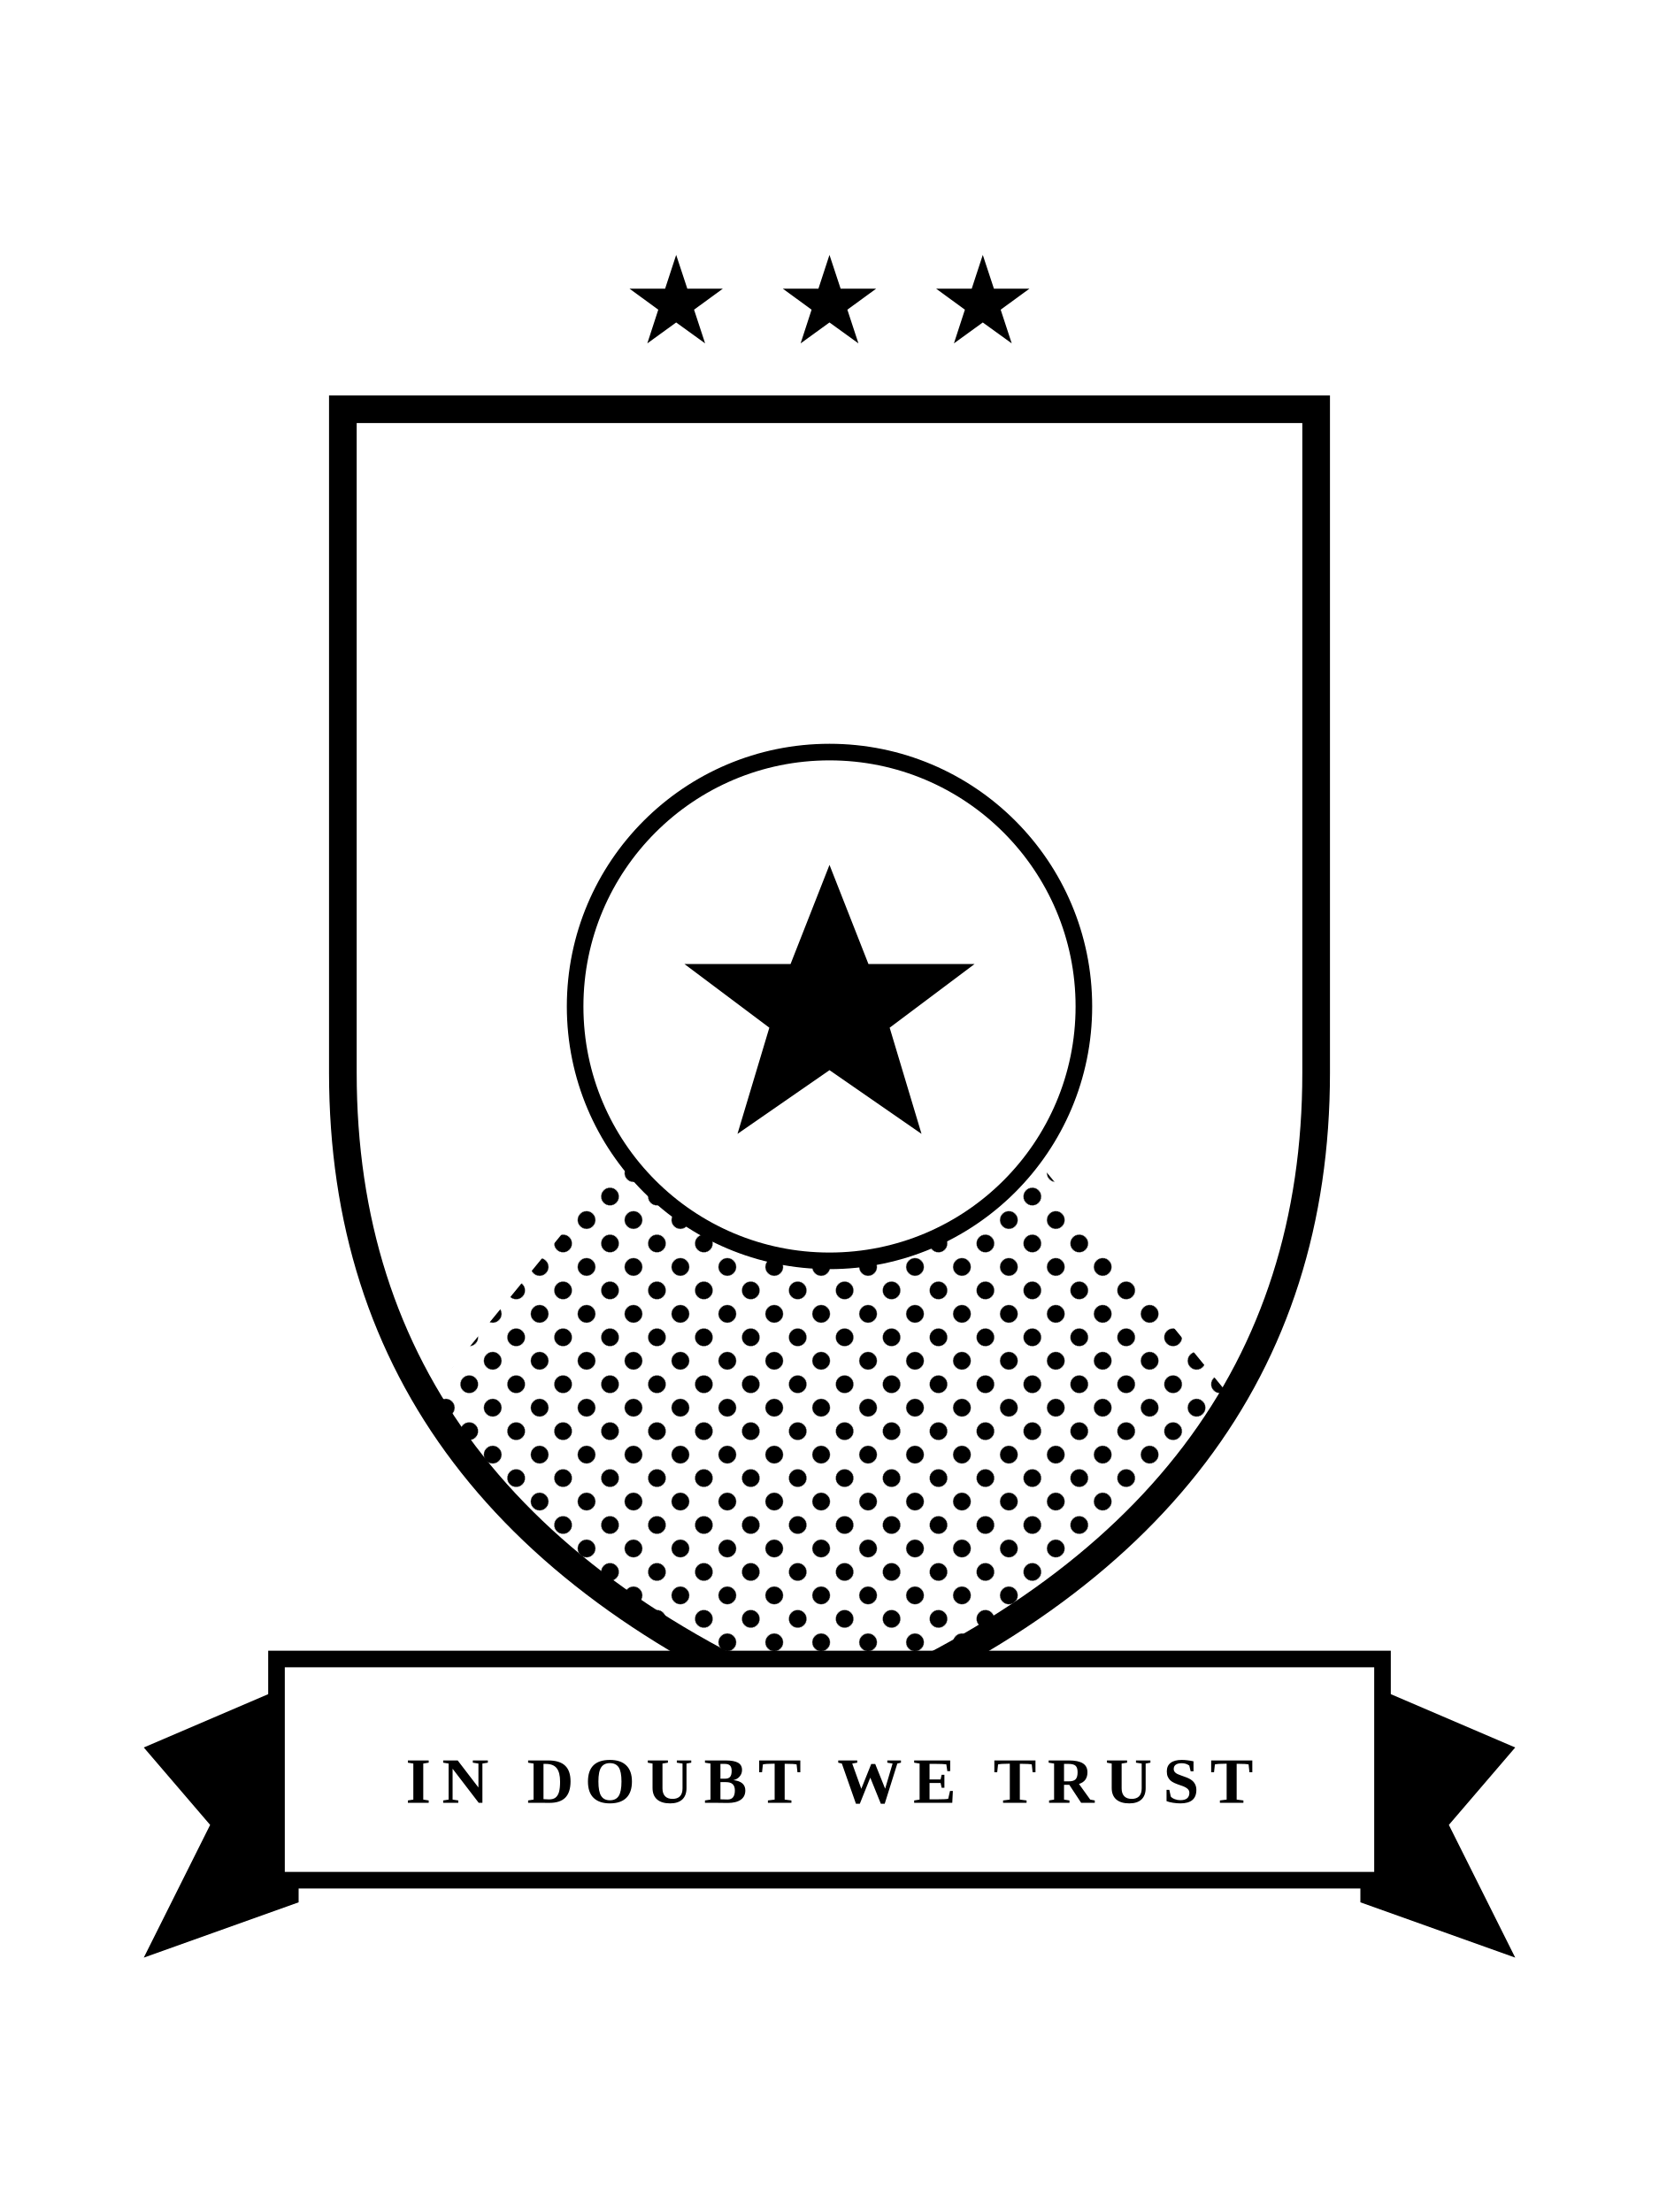
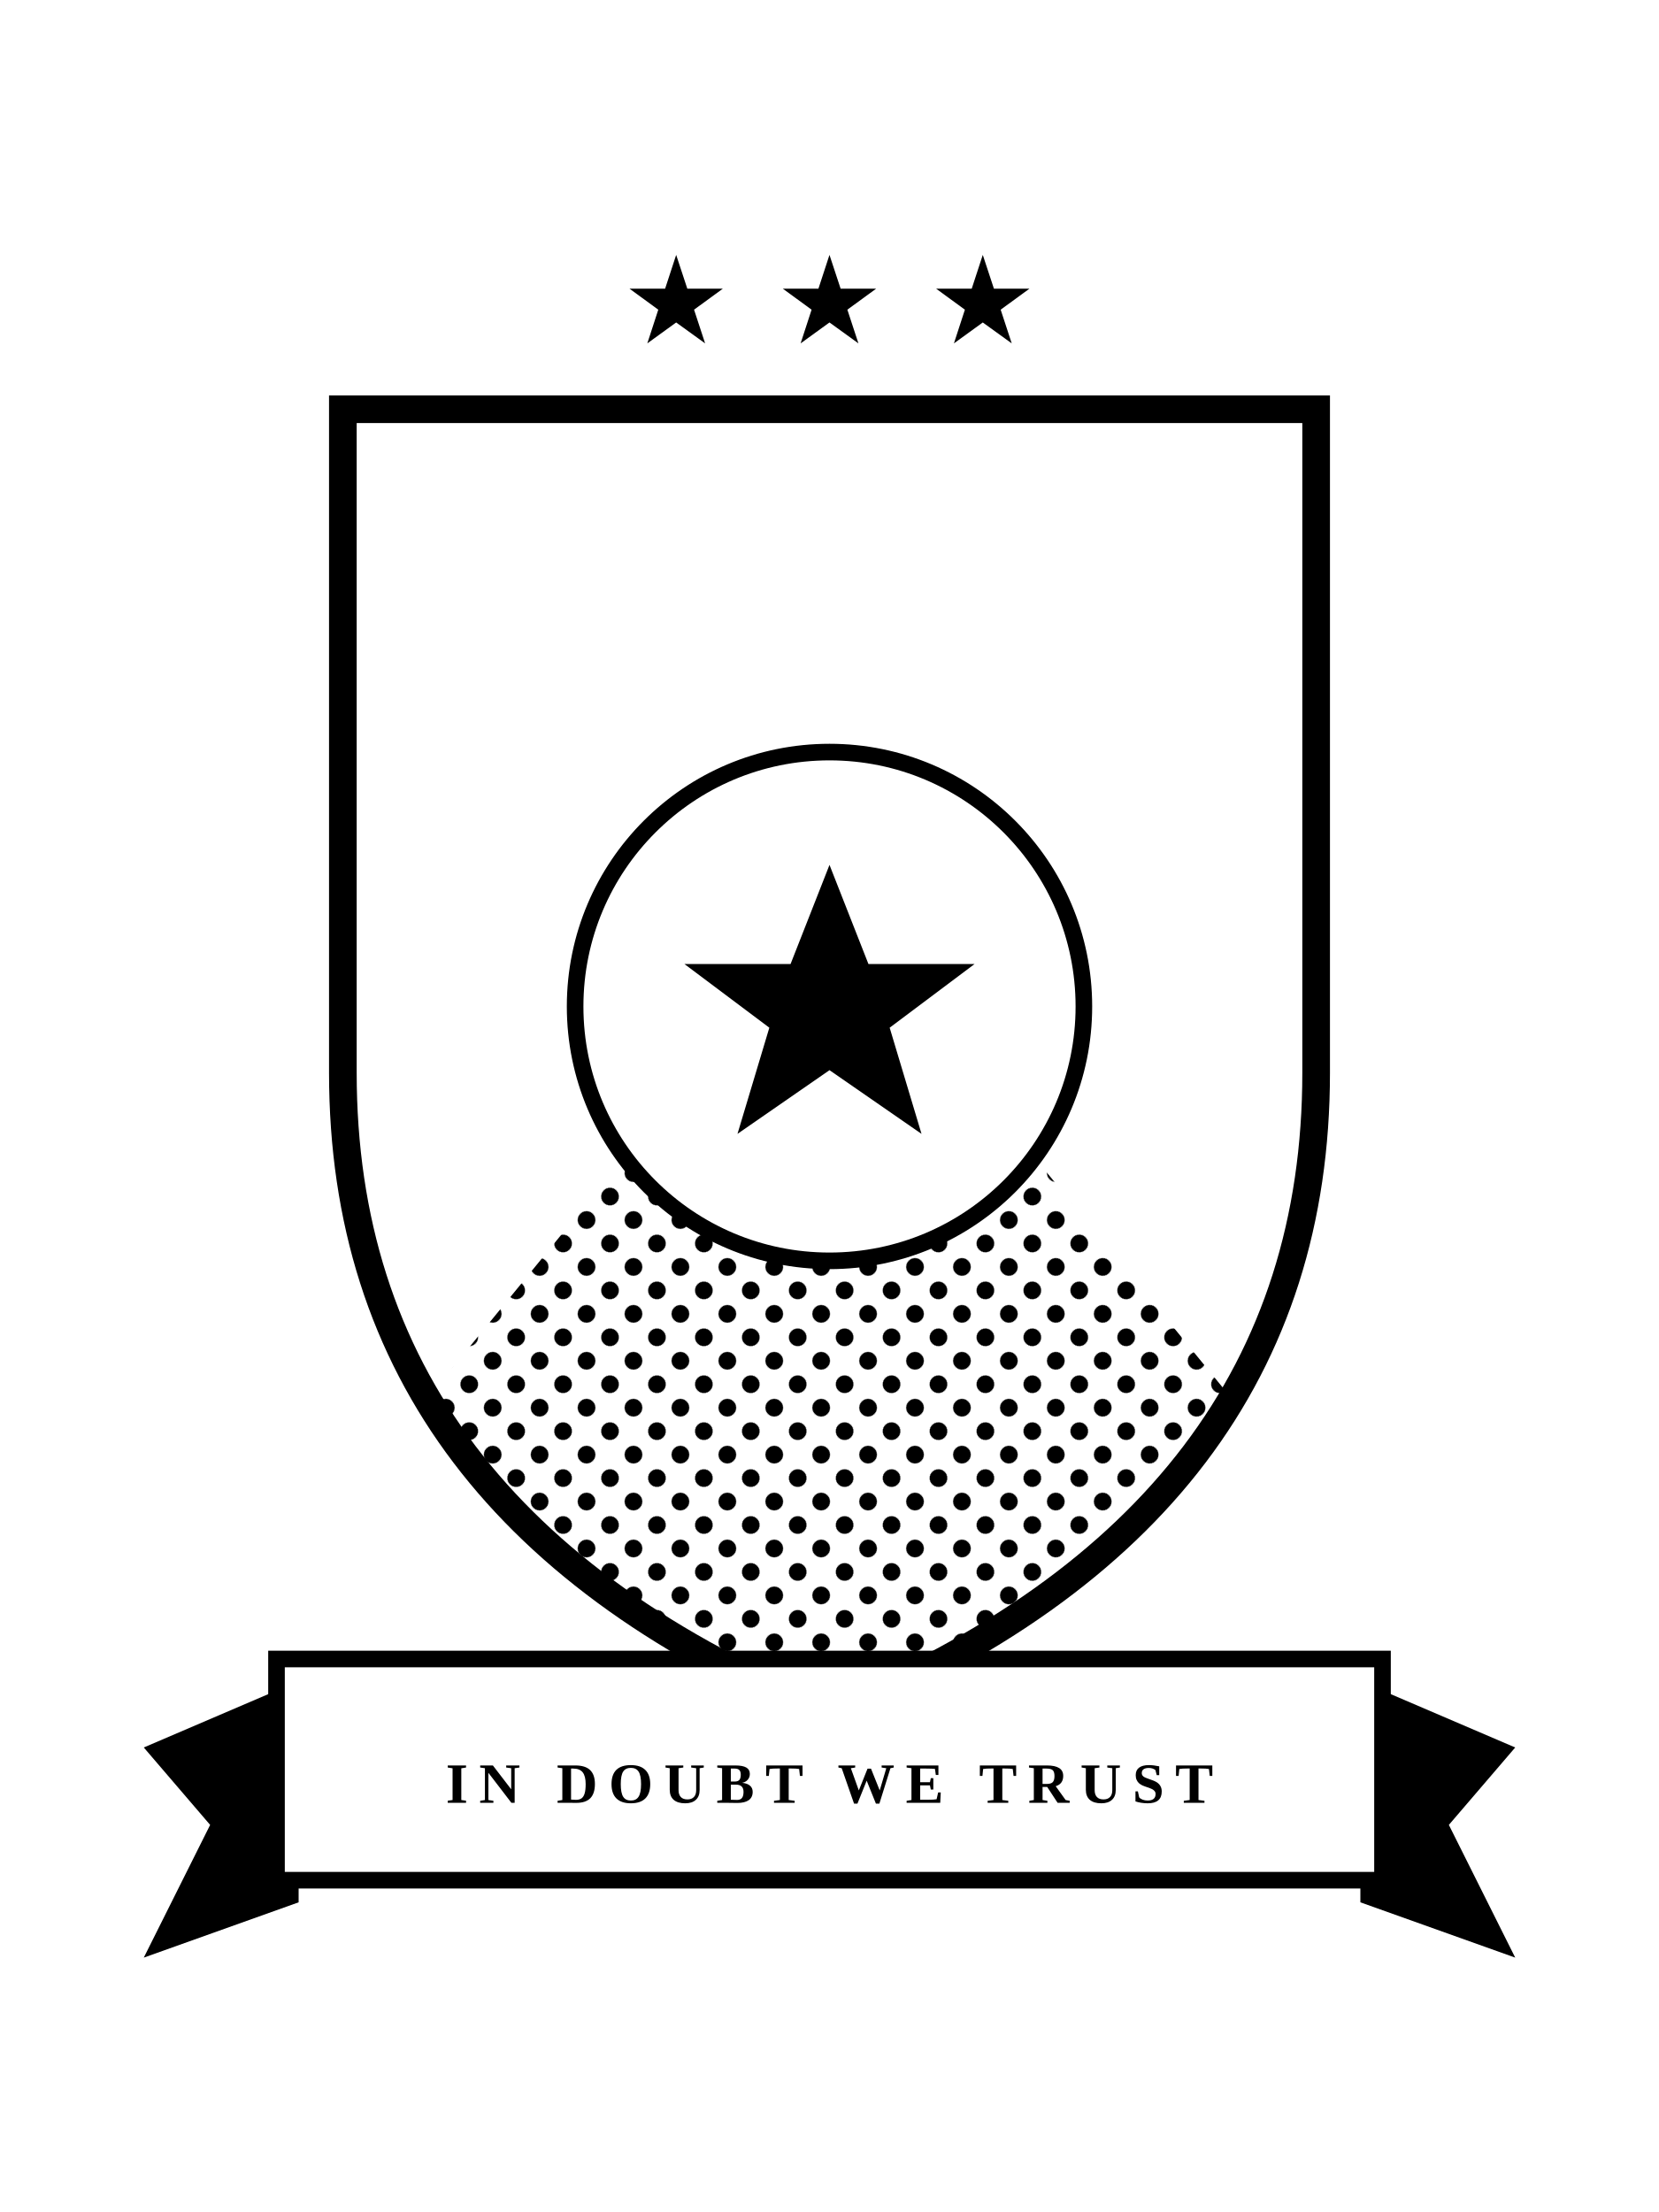
<svg xmlns="http://www.w3.org/2000/svg" viewBox="0 0 300 400" width="300" height="400">
  <rect width="300" height="400" fill="#FFFFFF" />
  <defs>
    <pattern id="t1" width="6" height="6" patternUnits="userSpaceOnUse" patternTransform="rotate(45)">
      <circle cx="3" cy="3" r="0.7" fill="#000000" />
    </pattern>
    <pattern id="t2" width="6" height="6" patternUnits="userSpaceOnUse" patternTransform="rotate(45)">
      <circle cx="3" cy="3" r="1.15" fill="#000000" />
    </pattern>
    <pattern id="t3" width="6" height="6" patternUnits="userSpaceOnUse" patternTransform="rotate(45)">
      <circle cx="3" cy="3" r="1.6" fill="#000000" />
    </pattern>
    <pattern id="t4" width="6" height="6" patternUnits="userSpaceOnUse" patternTransform="rotate(45)">
      <circle cx="3" cy="3" r="2.1" fill="#000000" />
    </pattern>
    <pattern id="t5" width="6" height="6" patternUnits="userSpaceOnUse" patternTransform="rotate(45)">
      <circle cx="3" cy="3" r="2.6" fill="#000000" />
    </pattern>
    <pattern id="l1" width="5" height="5" patternUnits="userSpaceOnUse" patternTransform="rotate(-35)">
      <rect width="0.8" height="5" fill="#000000" />
    </pattern>
    <pattern id="l2" width="5" height="5" patternUnits="userSpaceOnUse" patternTransform="rotate(-35)">
      <rect width="1.6" height="5" fill="#000000" />
    </pattern>
    <pattern id="l3" width="5" height="5" patternUnits="userSpaceOnUse" patternTransform="rotate(-35)">
      <rect width="2.6" height="5" fill="#000000" />
    </pattern>
  </defs>
  <clipPath id="sh">
    <path d="M62 74 H238 V194 Q238 274 150 310 Q62 274 62 194 Z" />
  </clipPath>
  <g clip-path="url(#sh)">
    <path d="M60 274 L150 164 L240 274 V314 H60 Z" fill="url(#t3)" />
  </g>
  <path d="M62 74 H238 V194 Q238 274 150 310 Q62 274 62 194 Z" fill="none" stroke="#000000" stroke-width="5" />
  <circle cx="150" cy="182" r="46" fill="#FFFFFF" stroke="#000000" stroke-width="3" />
  <g transform="translate(118 150) scale(0.64)">
    <path d="M50 10 L61 38 L91 38 L67 56 L76 86 L50 68 L24 86 L33 56 L9 38 L39 38 Z" fill="#000000" />
  </g>
  <text x="150" y="62" font-size="22" text-anchor="middle" letter-spacing="8" font-family="Helvetica, Arial, sans-serif" fill="#000000">★★★</text>
  <path d="M26 316 L54 304 L54 344 L26 354 L38 330 Z M274 316 L246 304 L246 344 L274 354 L262 330 Z" fill="#000000" />
  <rect x="50" y="300" width="200" height="40" fill="#FFFFFF" stroke="#000000" stroke-width="3" />
-   <text x="150" y="326" font-size="11.7" font-weight="700" letter-spacing="2" text-anchor="middle" font-family="Georgia, 'Times New Roman', serif" fill="#000000" textLength="176" lengthAdjust="spacingAndGlyphs">IN DOUBT WE TRUST</text>
+   <text x="150" y="326" font-size="10.3" font-weight="700" letter-spacing="2" text-anchor="middle" font-family="Georgia, 'Times New Roman', serif" fill="#000000">IN DOUBT WE TRUST</text>
</svg>
